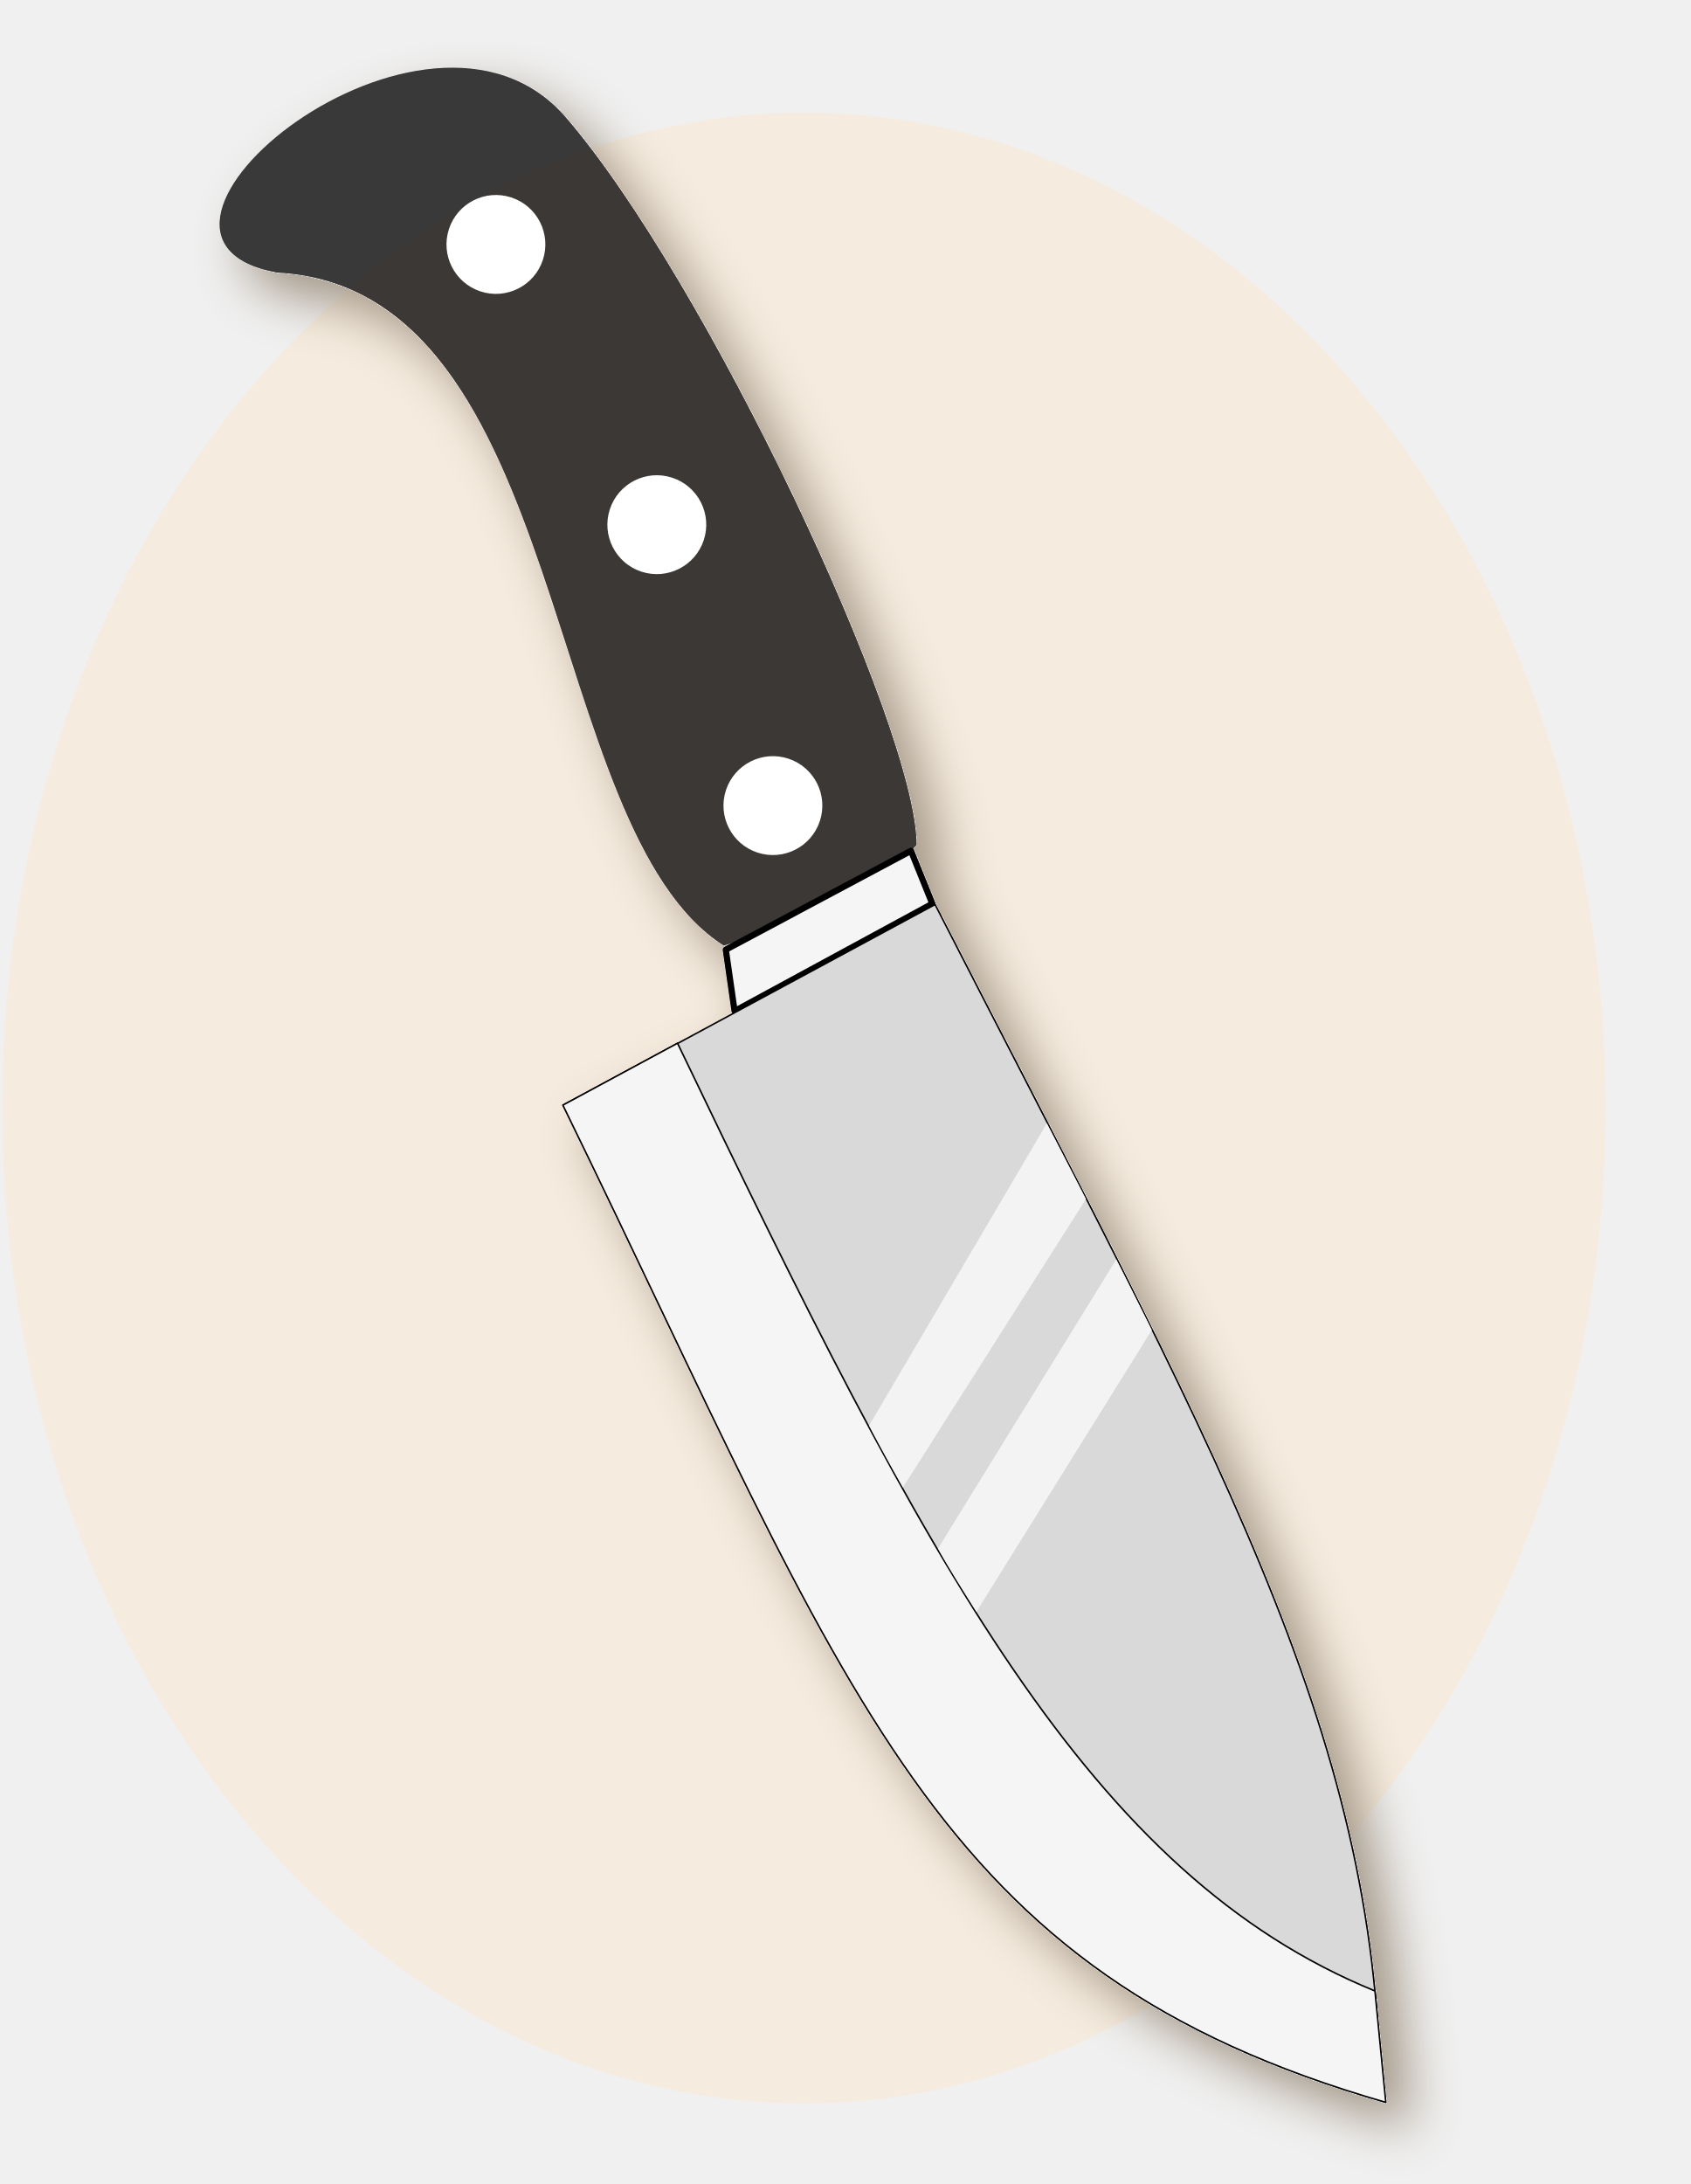
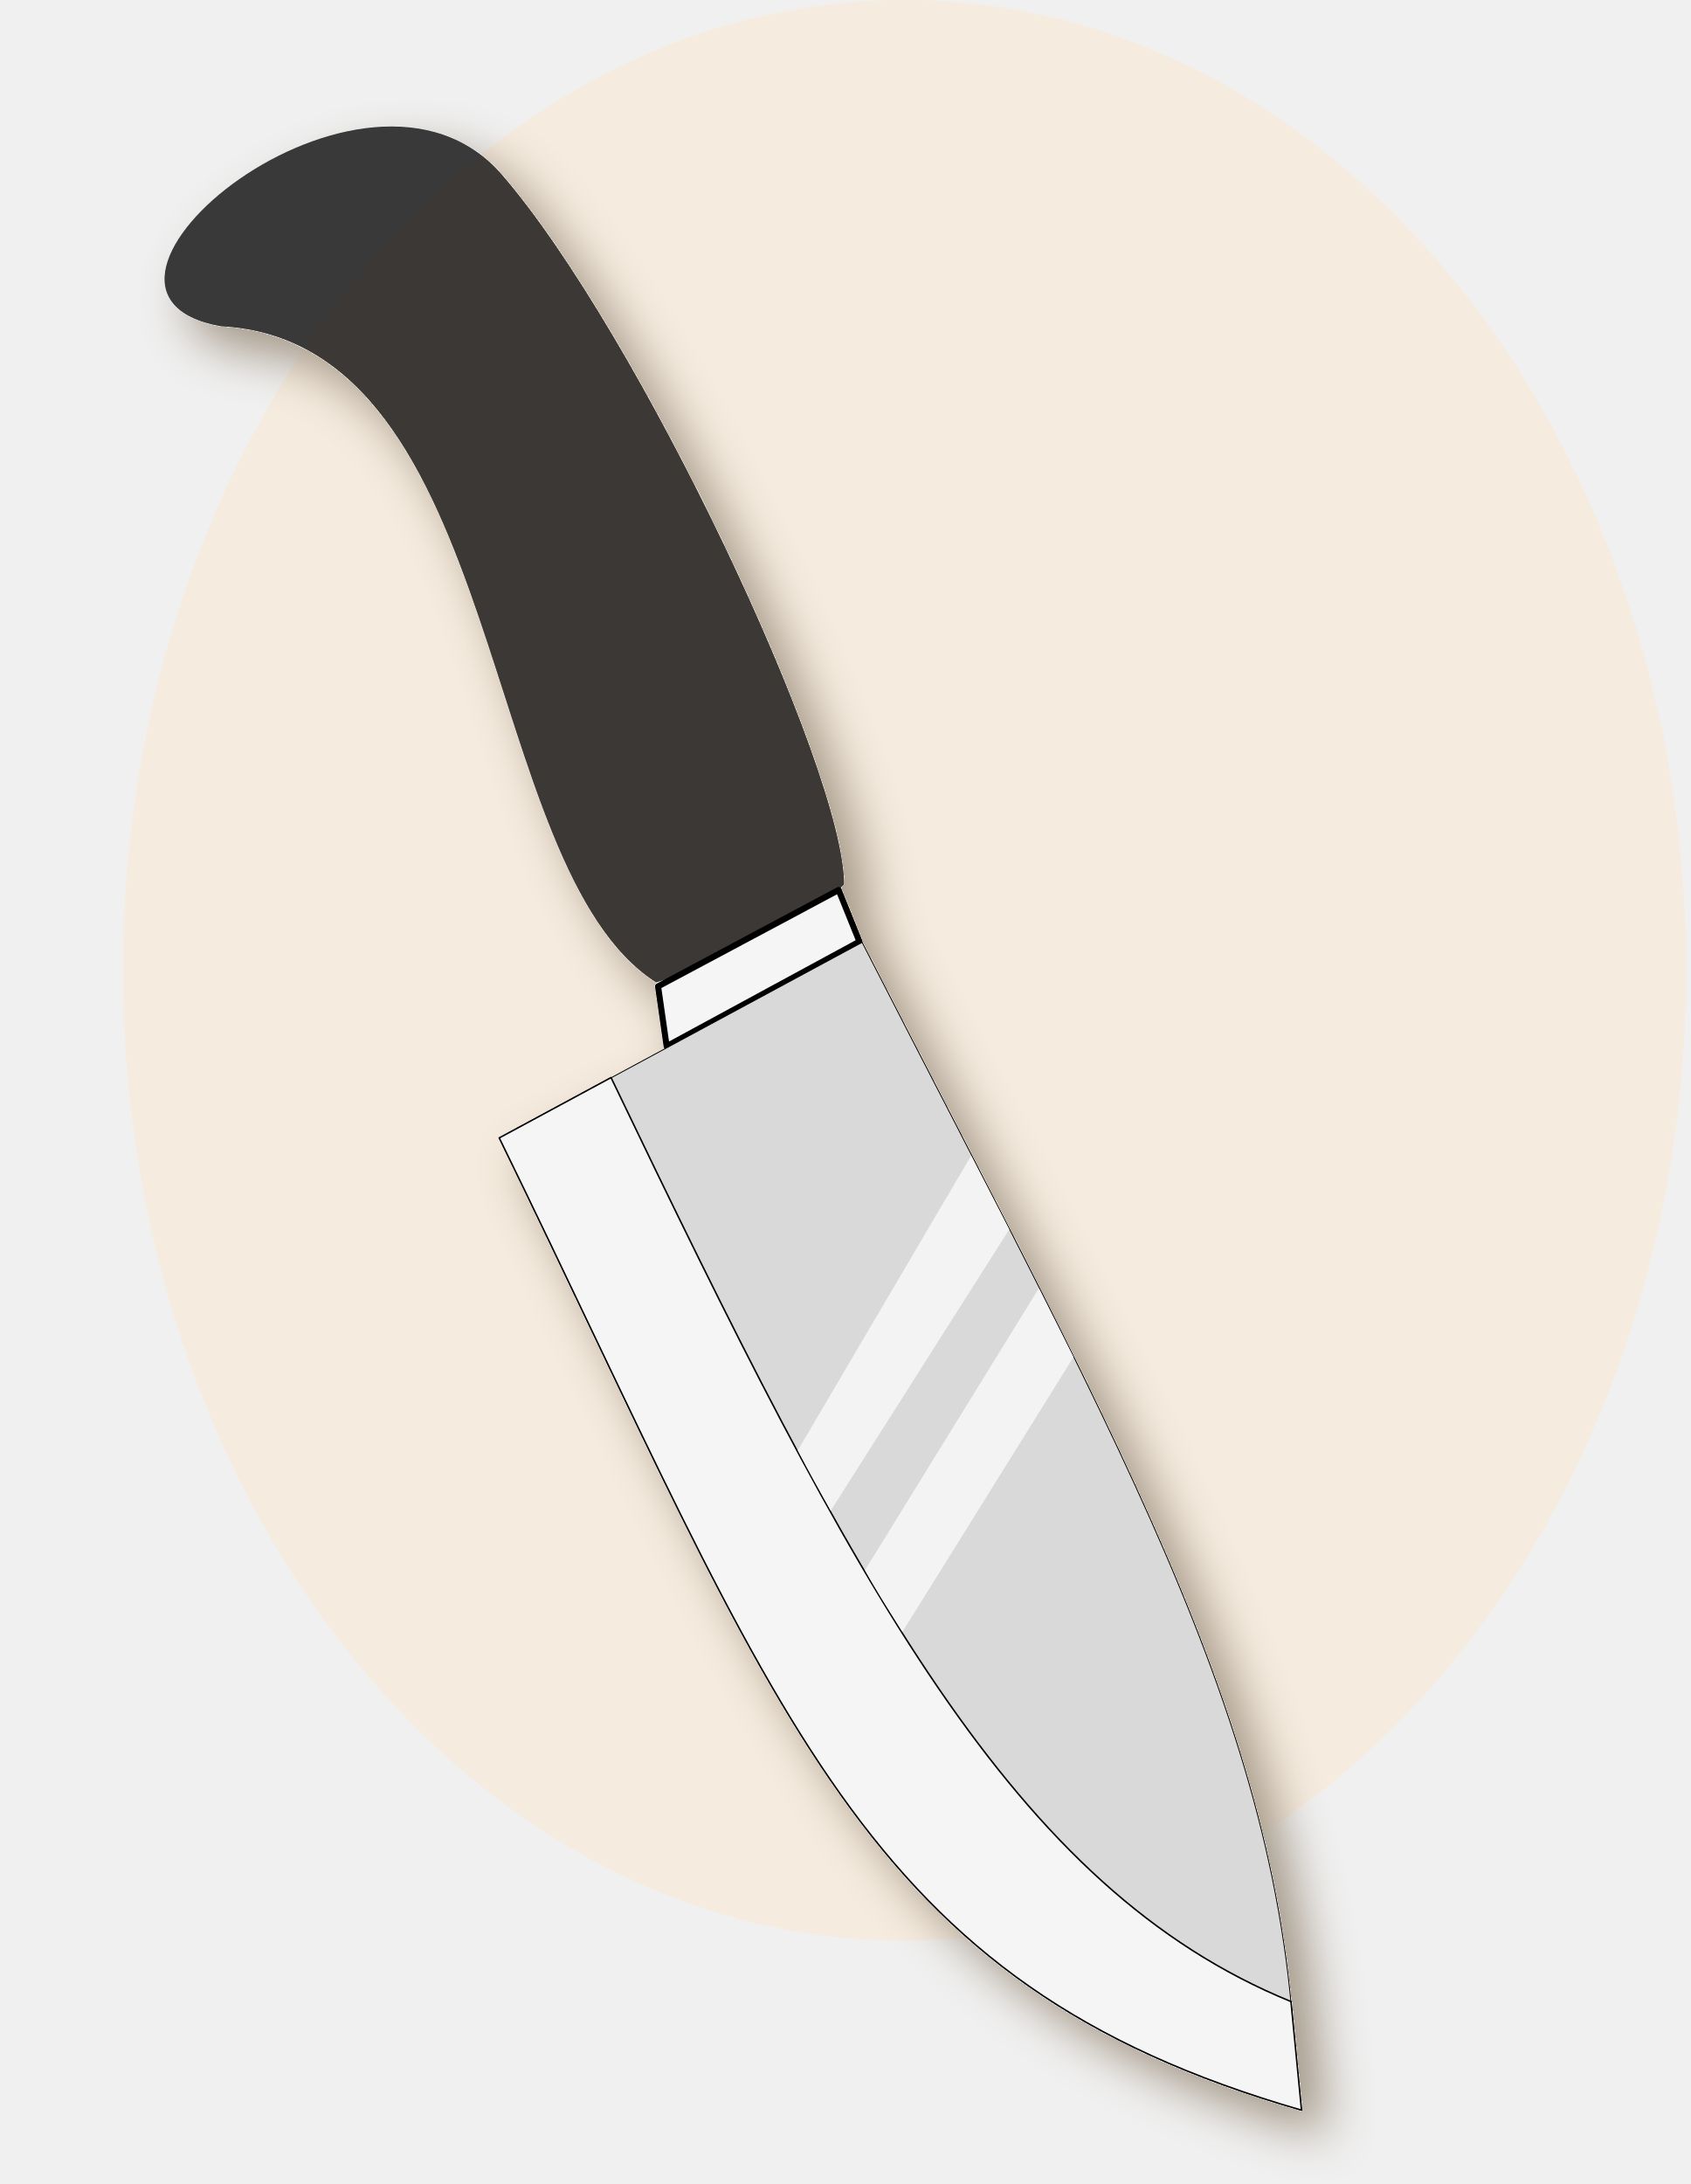
- <svg xmlns="http://www.w3.org/2000/svg" width="271" height="350" viewBox="0 0 271 350" fill="none">
-   <ellipse cx="128.852" cy="177.555" rx="128.5" ry="159.5" fill="#F5EBDE" />
-   <g filter="url(#filter0_d_1061_7)">
-     <path d="M146.919 135.434C137.385 145.286 116.003 151.542 116.003 151.542C86.502 132.723 91.616 46.131 44.399 43.688C13.546 38.105 68.26 -7.08 90.655 18.762C113.049 44.604 146.959 116.461 146.919 135.434Z" fill="black" fill-opacity="0.76" />
-     <path d="M117.74 162.035L116.328 152.193L146.018 136.348L149.44 144.832L117.74 162.035Z" fill="#F5F5F5" stroke="black" stroke-linecap="round" stroke-linejoin="round" />
-     <path d="M90.292 177.099L149.88 144.956C194.297 231.721 220.857 277.052 221.255 336.304C157.418 315.755 148.341 293.361 90.292 177.099Z" fill="#D9D9D9" stroke="black" stroke-width="0.25" stroke-linecap="round" stroke-linejoin="round" />
-     <circle cx="79.488" cy="39.173" r="7.923" transform="rotate(18.1253 79.4877 39.173)" fill="white" />
-     <circle cx="105.276" cy="84.083" r="7.923" transform="rotate(18.1253 105.276 84.0832)" fill="white" />
-     <circle cx="123.885" cy="129.103" r="7.923" transform="rotate(18.1253 123.885 129.103)" fill="white" />
-     <path d="M220.384 319.065C174.696 300.395 148.844 251.1 108.596 167.181L90.216 177.102C136.955 272.882 149.217 315.906 222.123 336.924L220.384 319.065Z" fill="#F5F5F5" stroke="black" stroke-width="0.25" stroke-linecap="round" stroke-linejoin="round" />
-     <path d="M174.065 192.146L167.795 180.022L139.299 228.467C141.642 232.933 142.066 233.621 144.716 238.379L174.065 192.146Z" fill="#F3F3F3" />
-     <path d="M184.627 213.132L178.927 201.822L150.343 248.168C152.447 251.944 154.451 255.03 156.502 258.297L184.627 213.132Z" fill="#F3F3F3" />
+ <svg xmlns="http://www.w3.org/2000/svg" width="278" height="359" viewBox="0 0 278 359" fill="none">
+   <ellipse cx="148.712" cy="159.5" rx="128.5" ry="159.5" fill="#F5EBDE" />
+   <g filter="url(#filter0_d_1634_37)">
+     <path d="M138.78 145.38C129.245 155.231 107.863 161.488 107.863 161.488C78.362 142.668 83.476 56.076 36.26 53.633C5.406 48.051 60.12 2.865 82.515 28.707C104.909 54.549 138.819 126.406 138.78 145.38Z" fill="black" fill-opacity="0.76" />
+     <path d="M109.6 171.981L108.188 162.139L137.878 146.294L141.301 154.778L109.6 171.981Z" fill="#F5F5F5" stroke="black" stroke-linecap="round" stroke-linejoin="round" />
+     <path d="M82.152 187.045L141.741 154.902C186.157 241.666 212.717 286.998 213.116 346.249C149.278 325.7 140.201 303.307 82.152 187.045Z" fill="#D9D9D9" stroke="black" stroke-width="0.15" stroke-linecap="round" stroke-linejoin="round" />
+     <path d="M212.245 329.011C166.557 310.341 140.704 261.045 100.457 177.127L82.076 187.047C128.816 282.827 141.078 325.852 213.983 346.869L212.245 329.011Z" fill="#F5F5F5" stroke="black" stroke-width="0.25" stroke-linecap="round" stroke-linejoin="round" />
+     <path d="M165.925 202.092L159.655 189.968L131.159 238.413C133.502 242.878 133.927 243.566 136.576 248.324L165.925 202.092Z" fill="#F3F3F3" />
+     <path d="M176.487 223.077L170.787 211.768L142.204 258.113C144.307 261.889 146.311 264.976 148.362 268.242L176.487 223.077Z" fill="#F3F3F3" />
  </g>
  <defs>
-     <filter id="filter0_d_1061_7" x="31.19" y="6.841" width="203.058" height="342.208" filterUnits="userSpaceOnUse" color-interpolation-filters="sRGB">
+     <filter id="filter0_d_1634_37" x="23.051" y="16.786" width="203.058" height="342.208" filterUnits="userSpaceOnUse" color-interpolation-filters="sRGB">
      <feFlood flood-opacity="0" result="BackgroundImageFix" />
      <feColorMatrix in="SourceAlpha" type="matrix" values="0 0 0 0 0 0 0 0 0 0 0 0 0 0 0 0 0 0 127 0" result="hardAlpha" />
      <feOffset dx="4" dy="4" />
      <feGaussianBlur stdDeviation="4" />
      <feComposite in2="hardAlpha" operator="out" />
      <feColorMatrix type="matrix" values="0 0 0 0 0.638 0 0 0 0 0.589 0 0 0 0 0.525 0 0 0 1 0" />
-       <feBlend mode="normal" in2="BackgroundImageFix" result="effect1_dropShadow_1061_7" />
-       <feBlend mode="normal" in="SourceGraphic" in2="effect1_dropShadow_1061_7" result="shape" />
+       <feBlend mode="normal" in2="BackgroundImageFix" result="effect1_dropShadow_1634_37" />
+       <feBlend mode="normal" in="SourceGraphic" in2="effect1_dropShadow_1634_37" result="shape" />
    </filter>
  </defs>
</svg>
